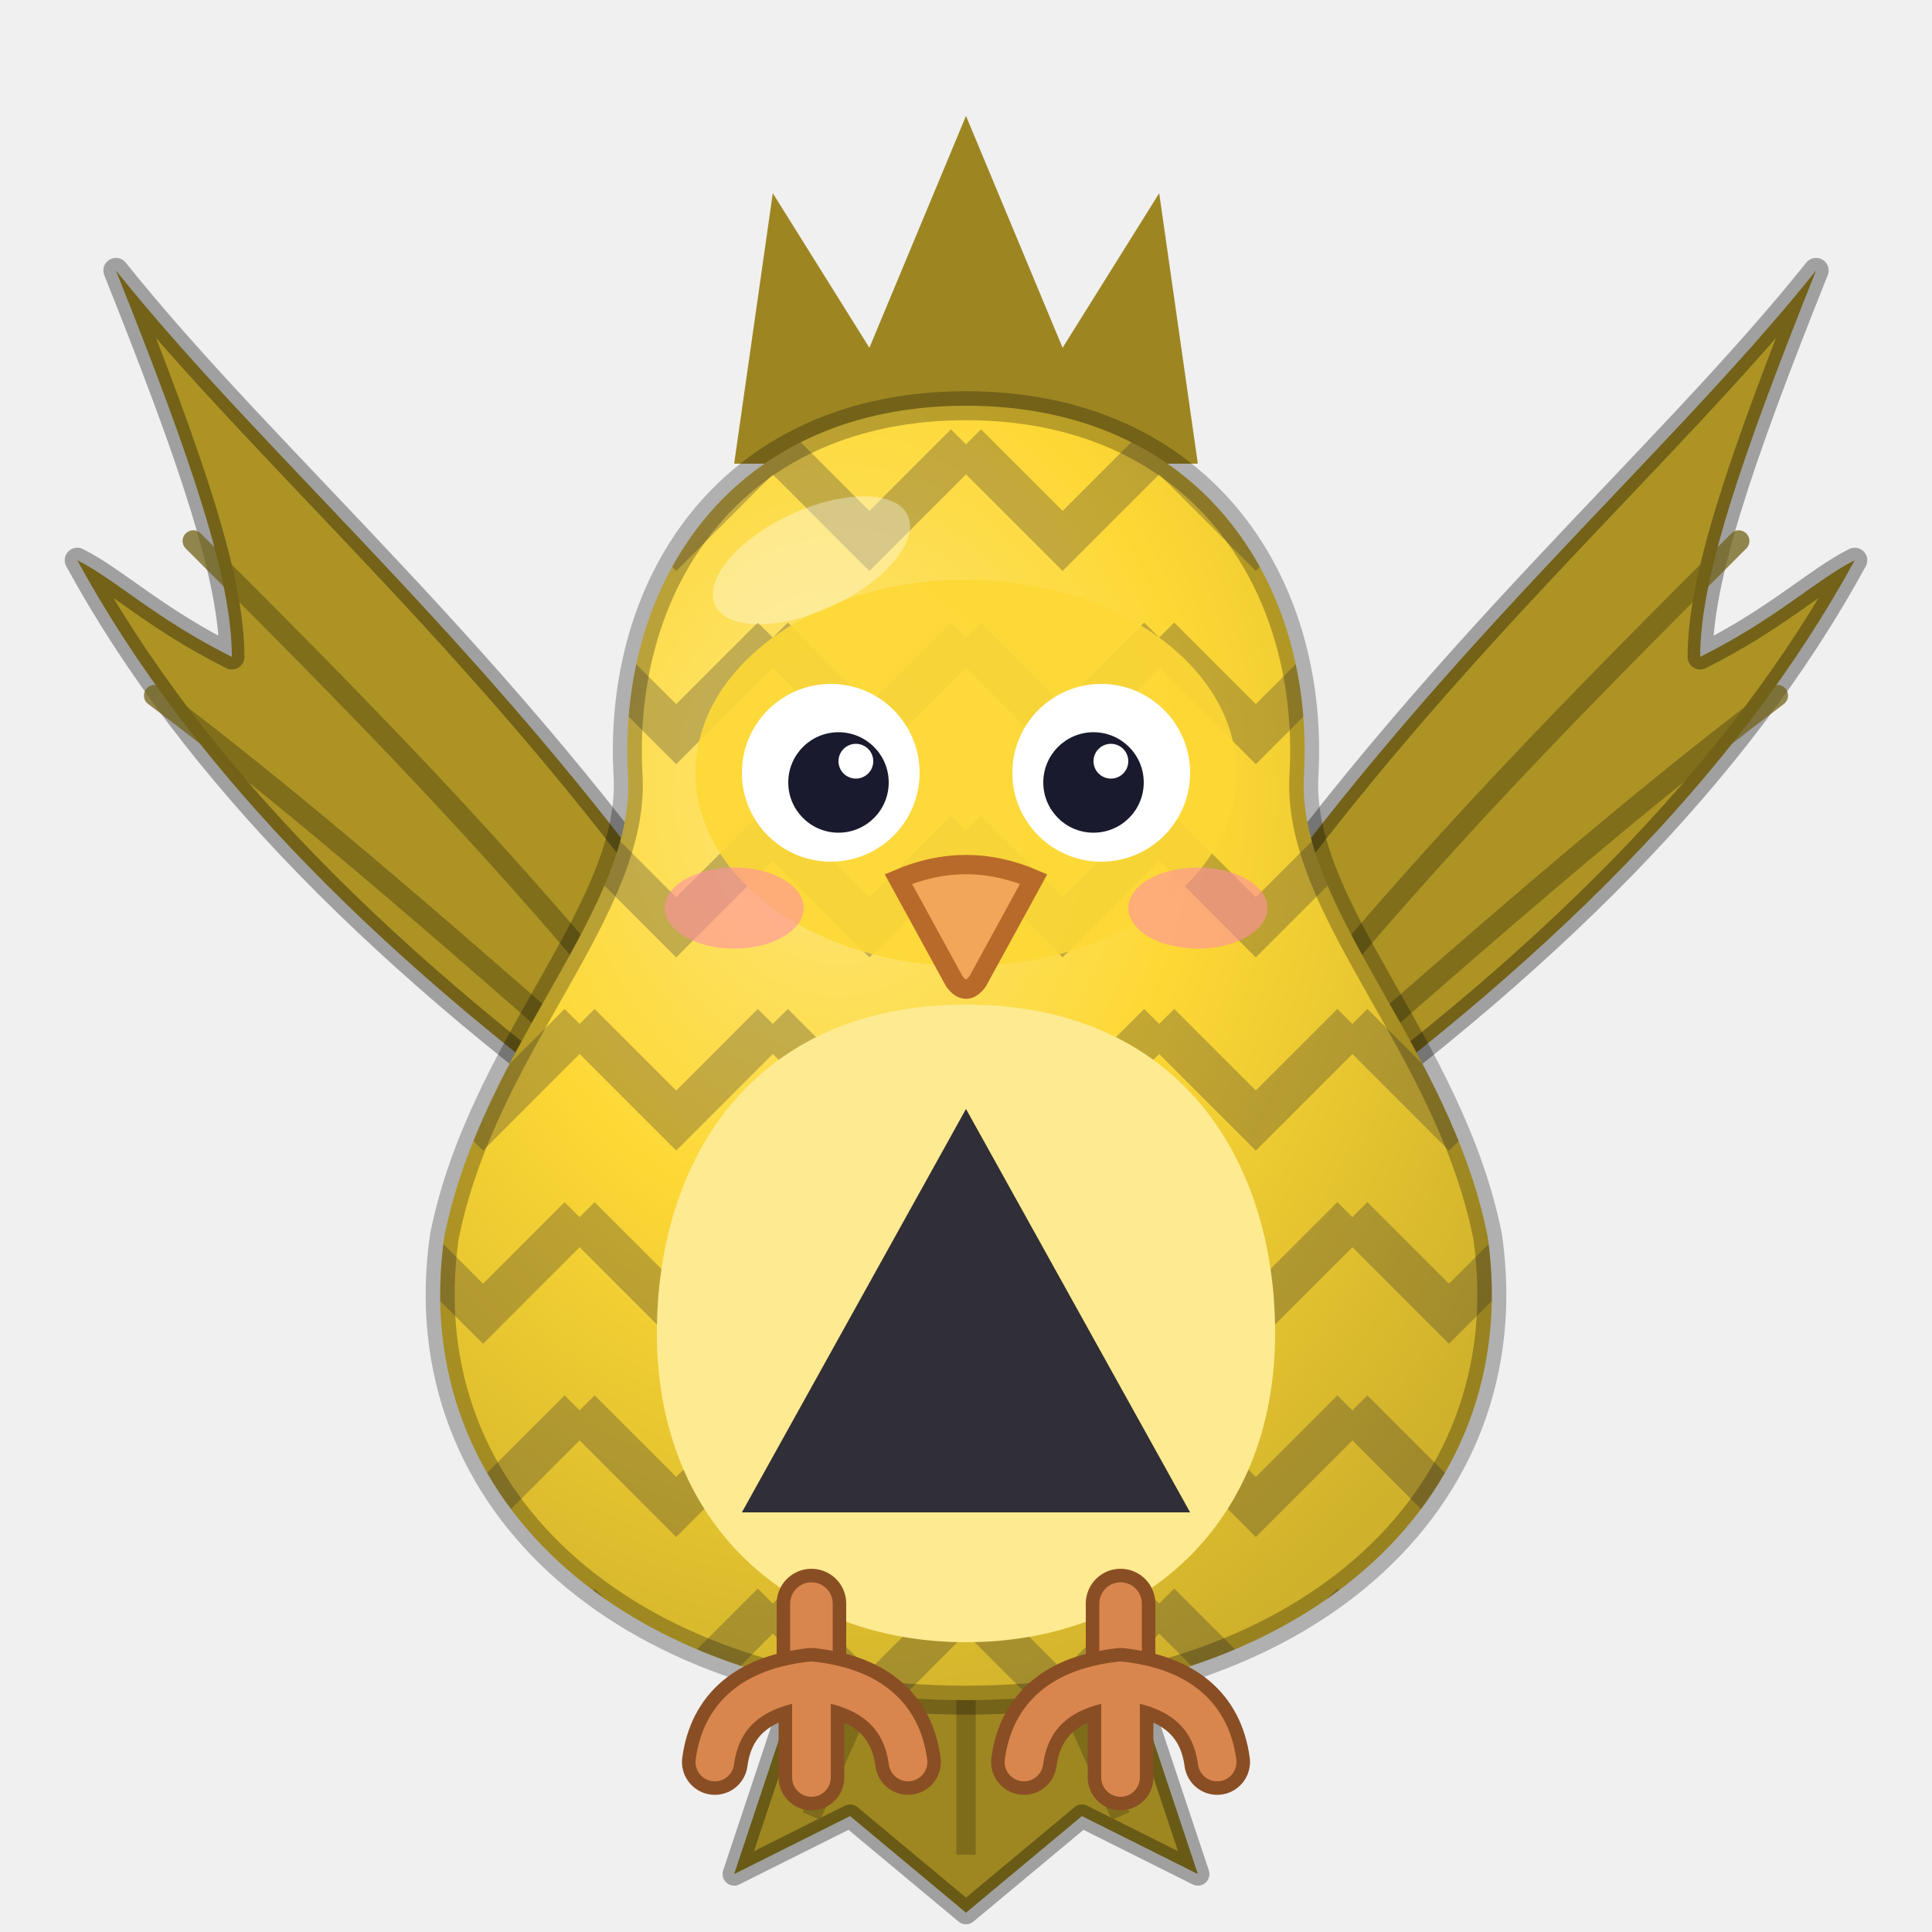
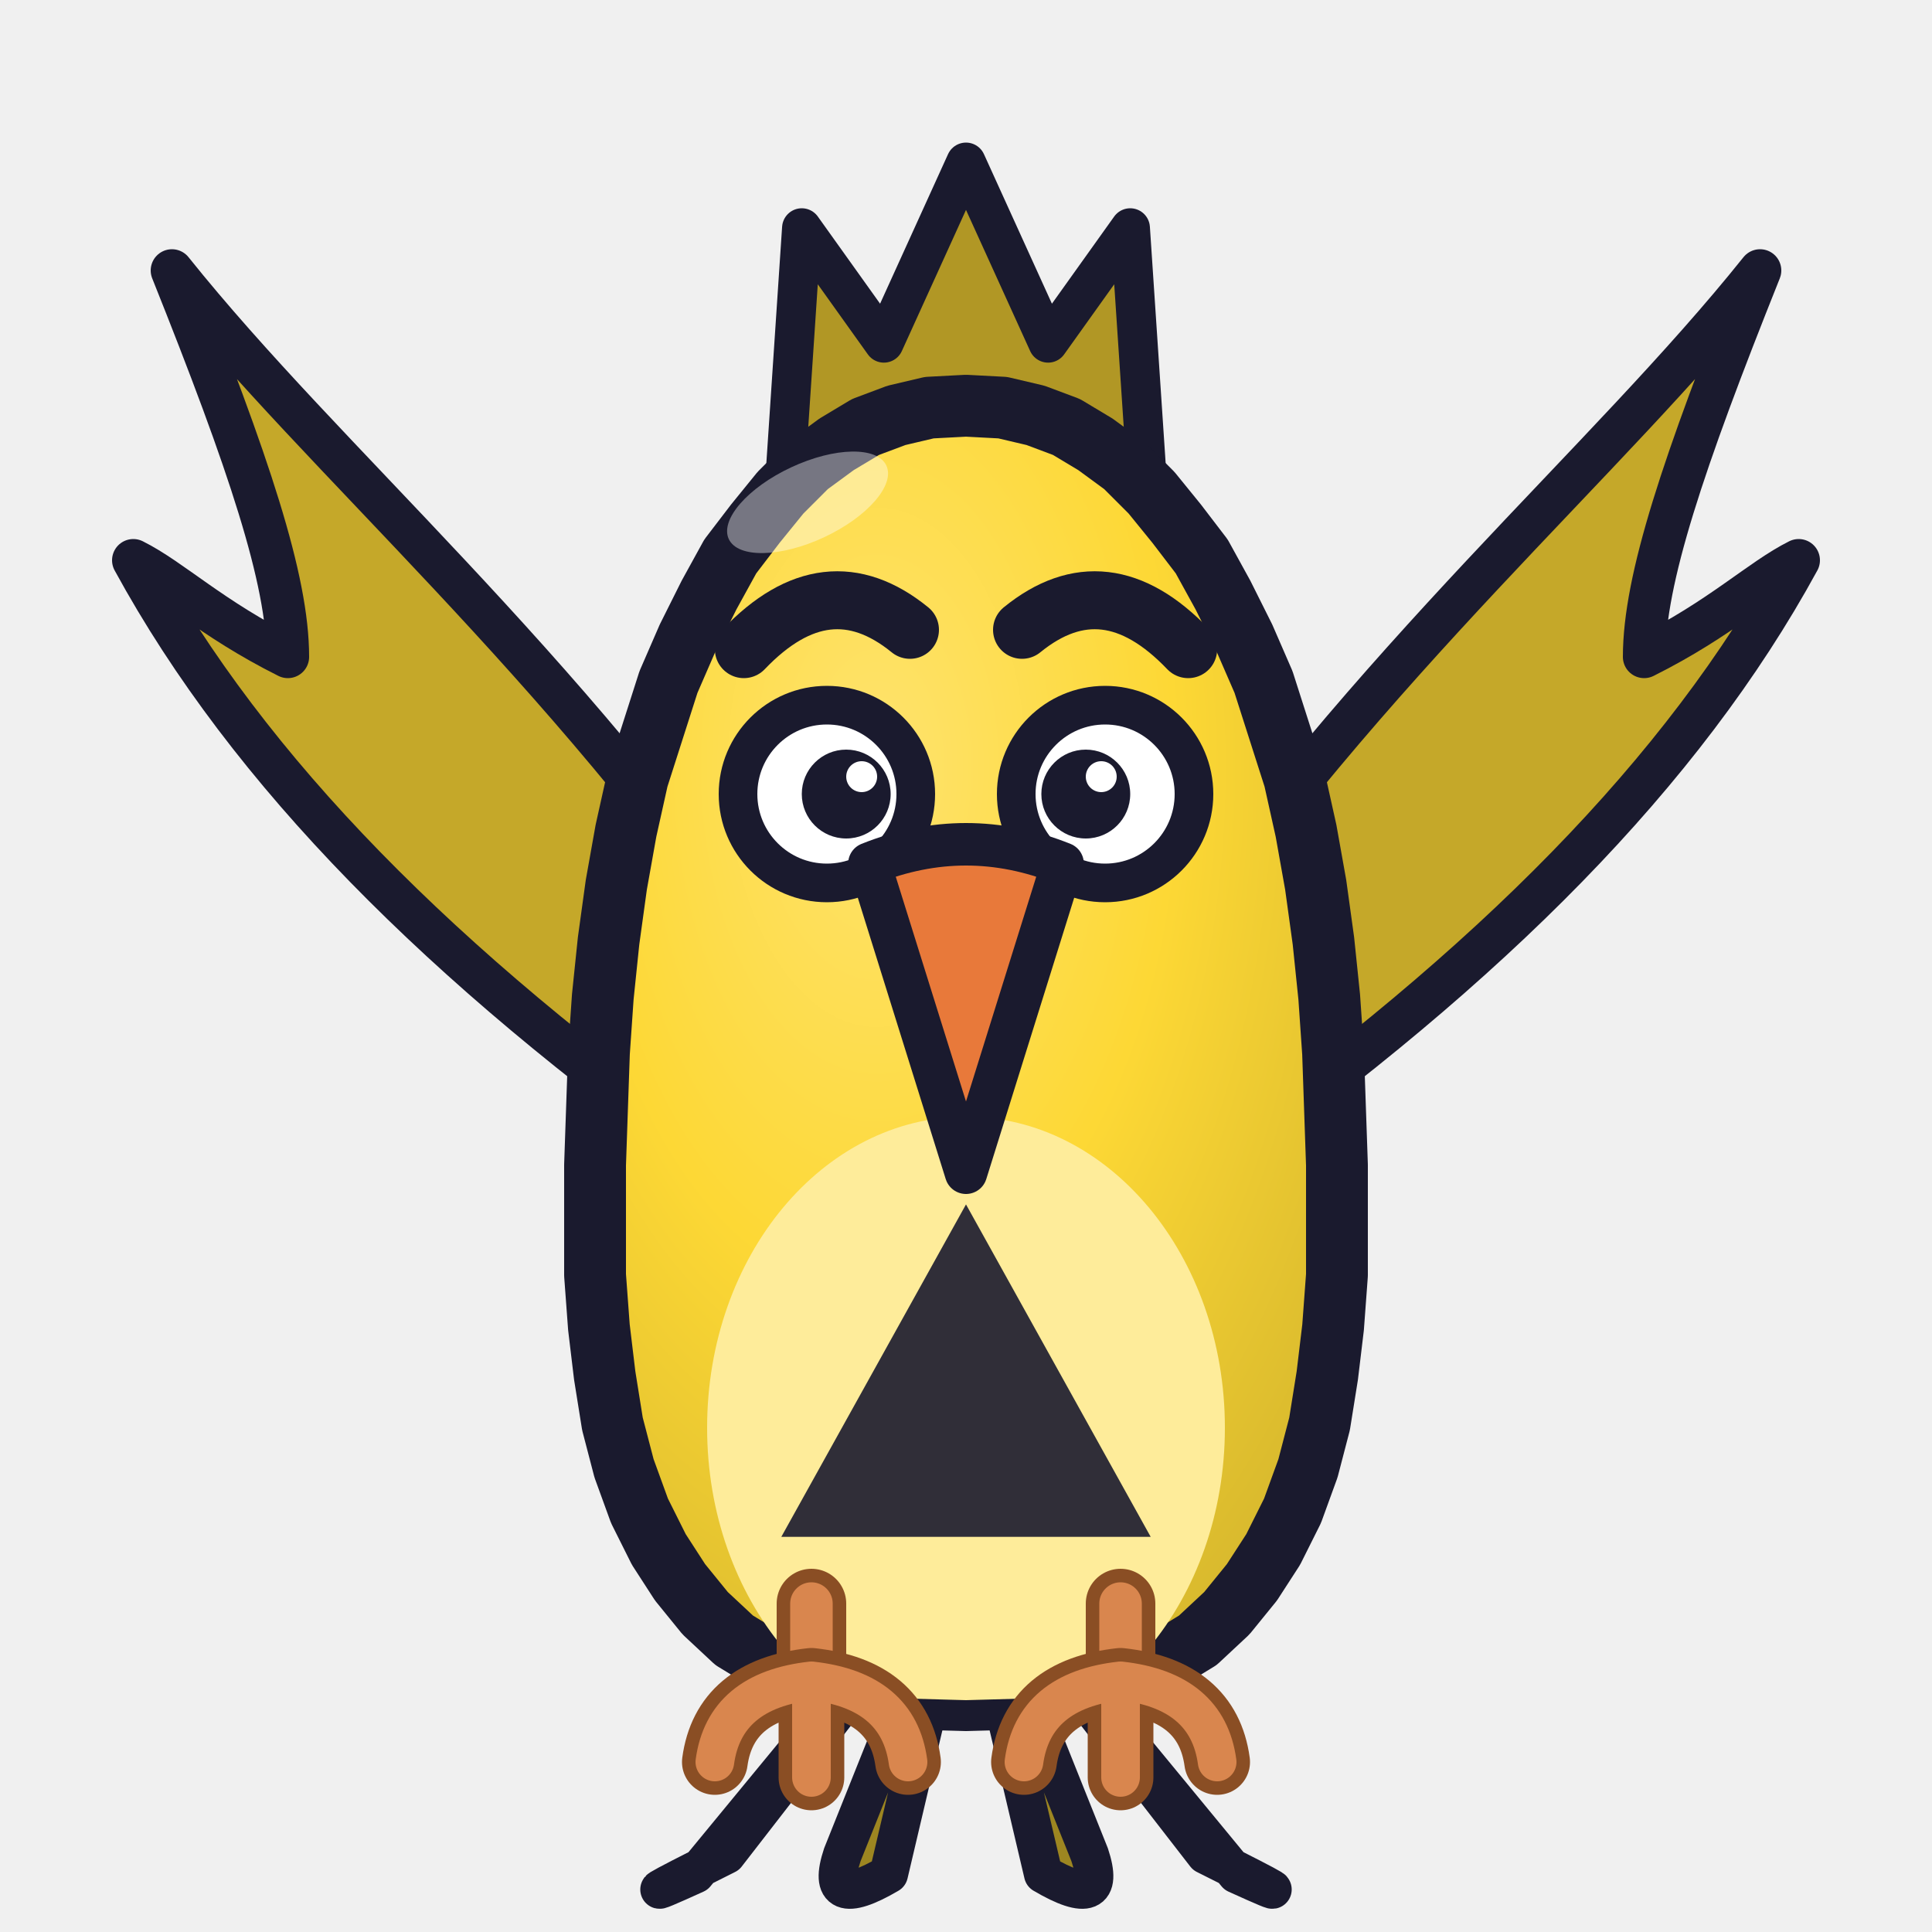
- <svg xmlns="http://www.w3.org/2000/svg" viewBox="0 0 100 100" data-color="yellow" data-expr="idle" data-frame="up" data-ver="4">
+ <svg xmlns="http://www.w3.org/2000/svg" viewBox="0 0 100 100" data-color="yellow" data-expr="idle" data-frame="up" data-ver="5" data-character="레모">
  <defs>
-     <radialGradient id="byellow" cx="38%" cy="30%" r="75%">
-       <stop offset="0" stop-color="#FEE67C" />
-       <stop offset=".45" stop-color="#FDD835" />
-       <stop offset="1" stop-color="#CFB12B" />
+     <radialGradient id="gyellow" cx="38%" cy="28%" r="80%">
+       <stop offset="0" stop-color="#FEE36E" />
+       <stop offset=".5" stop-color="#FDD835" />
+       <stop offset="1" stop-color="#D7B82D" />
    </radialGradient>
-     <pattern id="ptyellow" width="10" height="10" patternUnits="userSpaceOnUse">
-       <g opacity=".26">
-         <path d="M0 3 L5 8 L10 3" fill="none" stroke="#1A1A2E" stroke-width="2.2" />
-       </g>
-     </pattern>
-     <clipPath id="cbyellow">
-       <path d="M50 21 C62 21 68 30 67.5 40 C67 47 75 54 77 64 C79 78 67 88 50 88 C33 88 21 78 23 64 C25 54 33 47 32.5 40 C32 30 38 21 50 21Z" />
+     <clipPath id="cyellow">
+       <path d="M50 21 51.9 21.1 53.6 21.5 55.2 22.1 56.7 23 58.2 24.1 59.6 25.5 60.9 27.1 62.2 28.8 63.3 30.8 64.4 33 65.4 35.3 66.2 37.8 67 40.3 67.6 43 68.1 45.8 68.5 48.7 68.8 51.6 69 54.5 69.1 57.4 69.2 60.3 69.2 63.2 69.2 66 69 68.7 68.7 71.2 68.3 73.7 67.7 76 66.9 78.2 65.9 80.2 64.8 81.9 63.5 83.5 62 84.9 60.2 86 58.3 86.9 56.1 87.5 53.6 87.9 50 88 46.4 87.9 43.9 87.5 41.7 86.9 39.8 86 38 84.9 36.5 83.5 35.2 81.9 34.1 80.2 33.1 78.2 32.3 76 31.7 73.7 31.3 71.2 31 68.7 30.8 66 30.8 63.2 30.8 60.3 30.9 57.4 31 54.5 31.2 51.6 31.5 48.7 31.9 45.8 32.4 43 33 40.3 33.8 37.8 34.6 35.3 35.6 33 36.7 30.8 37.8 28.8 39.1 27.1 40.4 25.5 41.8 24.1 43.3 23 44.8 22.1 46.4 21.5 48.1 21.1Z" />
    </clipPath>
  </defs>
-   <path d="M43 82 L38 97 L44 94 L50 99 L56 94 L62 97 L57 82Z" fill="#9E8721" stroke="#0005" stroke-width="1.2" stroke-linejoin="round" />
-   <path d="M50 86 V96 M46 85 L42 94 M54 85 L58 94" fill="none" stroke="#726118" stroke-width="1" opacity=".7" />
-   <g class="crest" transform="translate(0 -8)">
-     <path d="M38 32 L40 18 L45 26 L50 14 L55 26 L60 18 L62 32z" fill="#9D8621" />
+   <path d="M50 80 L36 97 Q31.6 99 37.6 96Z" fill="#9D8621" stroke="#1A1A2E" stroke-width="2" stroke-linejoin="round" />
+   <path d="M50 80 L64 97 Q68.4 99 62.4 96Z" fill="#9D8621" stroke="#1A1A2E" stroke-width="2" stroke-linejoin="round" />
+   <path d="M50 80 L46 97 Q42.6 99 43.6 96Z" fill="#9D8621" stroke="#1A1A2E" stroke-width="2" stroke-linejoin="round" />
+   <path d="M50 80 L54 97 Q57.4 99 56.4 96Z" fill="#9D8621" stroke="#1A1A2E" stroke-width="2" stroke-linejoin="round" />
+   <g transform="translate(50 22) scale(.85)">
+     <path d="M-11 3 L-10 -12 L-5 -5 L0 -16 L5 -5 L10 -12 L11 3Z" fill="#B19725" stroke="#1A1A2E" stroke-width="2.4" stroke-linejoin="round" />
  </g>
+   <path d="M33.7 44.1 L25.7 45.9 L33.7 47.7Z" fill="#DABA2E" stroke="#1A1A2E" stroke-width="1.8" stroke-linejoin="round" />
+   <path d="M33.7 47.5 L25.7 49.3 L33.7 51.1Z" fill="#DABA2E" stroke="#1A1A2E" stroke-width="1.8" stroke-linejoin="round" />
+   <path d="M66.3 44.1 L74.3 45.9 L66.3 47.7Z" fill="#DABA2E" stroke="#1A1A2E" stroke-width="1.8" stroke-linejoin="round" />
+   <path d="M66.3 47.5 L74.3 49.3 L66.3 51.1Z" fill="#DABA2E" stroke="#1A1A2E" stroke-width="1.8" stroke-linejoin="round" />
  <g class="wing wing-l">
-     <path class="wing-shape" d="M37 50 C26 34 14 24 6 14 C10 24 12 30 12 34 C8 32 6 30 4 29 C10 40 20 50 34 60Z" fill="#AC9324" stroke="#0005" stroke-width="1.3" stroke-linejoin="round" />
-     <path d="M34 54 C26 44 18 36 10 28 M33 57 C25 50 16 42 8 36" fill="none" stroke="#726118" stroke-width="1.1" stroke-linecap="round" opacity=".75" />
+     <g transform="translate(2.9 0)">
+       <path d="M37 50 C26 34 14 24 6 14 C10 24 12 30 12 34 C8 32 6 30 4 29 C10 40 20 50 34 60Z" fill="#C5A829" stroke="#1A1A2E" stroke-width="2.2" stroke-linejoin="round" />
+     </g>
  </g>
  <g class="wing wing-r" transform="translate(100 0) scale(-1 1)">
-     <path class="wing-shape" d="M37 50 C26 34 14 24 6 14 C10 24 12 30 12 34 C8 32 6 30 4 29 C10 40 20 50 34 60Z" fill="#AC9324" stroke="#0005" stroke-width="1.3" stroke-linejoin="round" />
-     <path d="M34 54 C26 44 18 36 10 28 M33 57 C25 50 16 42 8 36" fill="none" stroke="#726118" stroke-width="1.1" stroke-linecap="round" opacity=".75" />
+     <g transform="translate(2.9 0)">
+       <path d="M37 50 C26 34 14 24 6 14 C10 24 12 30 12 34 C8 32 6 30 4 29 C10 40 20 50 34 60Z" fill="#C5A829" stroke="#1A1A2E" stroke-width="2.2" stroke-linejoin="round" />
+     </g>
  </g>
-   <path d="M50 21 C62 21 68 30 67.5 40 C67 47 75 54 77 64 C79 78 67 88 50 88 C33 88 21 78 23 64 C25 54 33 47 32.5 40 C32 30 38 21 50 21Z" fill="url(#byellow)" stroke="#0004" stroke-width="1.5" />
-   <rect x="18" y="18" width="64" height="72" fill="url(#ptyellow)" clip-path="url(#cbyellow)" />
-   <ellipse cx="50" cy="40" rx="14" ry="10" fill="#FDD835" opacity=".9" />
-   <path d="M50 52 C61 52 66 60 66 69 C66 79 59 85 50 85 C41 85 34 79 34 69 C34 60 39 52 50 52Z" fill="#FEEA90" />
-   <g transform="translate(50 69) scale(.58) translate(-50 -50)">
+   <path d="M50 21 51.9 21.1 53.6 21.5 55.2 22.1 56.7 23 58.2 24.1 59.6 25.5 60.9 27.1 62.2 28.8 63.3 30.8 64.4 33 65.4 35.3 66.2 37.8 67 40.3 67.6 43 68.1 45.8 68.5 48.7 68.8 51.6 69 54.5 69.1 57.4 69.2 60.3 69.2 63.2 69.2 66 69 68.7 68.7 71.2 68.3 73.7 67.7 76 66.9 78.2 65.9 80.2 64.8 81.9 63.5 83.5 62 84.9 60.2 86 58.3 86.9 56.1 87.5 53.6 87.9 50 88 46.4 87.9 43.9 87.5 41.7 86.9 39.8 86 38 84.9 36.5 83.5 35.2 81.9 34.1 80.2 33.1 78.2 32.3 76 31.7 73.7 31.3 71.2 31 68.7 30.8 66 30.8 63.2 30.8 60.3 30.9 57.4 31 54.5 31.2 51.6 31.5 48.7 31.9 45.8 32.4 43 33 40.3 33.8 37.8 34.6 35.3 35.6 33 36.7 30.8 37.8 28.8 39.1 27.1 40.4 25.5 41.8 24.1 43.3 23 44.8 22.1 46.4 21.5 48.1 21.1Z" fill="url(#gyellow)" stroke="#1A1A2E" stroke-width="3.2" stroke-linejoin="round" />
+   <g clip-path="url(#cyellow)">
+     <ellipse cx="50" cy="73.9" rx="13.4" ry="16.1" fill="#FEEC9A" />
+   </g>
+   <g transform="translate(50 71.9) scale(0.478) translate(-50 -50)">
    <polygon points="50,30 70,66 30,66" fill="#1A1A2E" fill-opacity=".9" />
  </g>
  <path d="M42 83 V87" stroke="#8A4E24" stroke-width="3.6" stroke-linecap="round" />
  <path d="M42 83 V87" stroke="#D9864E" stroke-width="2.2" stroke-linecap="round" />
  <g fill="none" stroke-linecap="round">
    <path d="M42 87 q-4.5 .5 -5 4.2 M42 87 q0 2.5 0 5 M42 87 q4.5 .5 5 4.2" stroke="#8A4E24" stroke-width="3.4" />
    <path d="M42 87 q-4.5 .5 -5 4.2 M42 87 q0 2.5 0 5 M42 87 q4.5 .5 5 4.2" stroke="#D9864E" stroke-width="2" />
  </g>
  <path d="M58 83 V87" stroke="#8A4E24" stroke-width="3.6" stroke-linecap="round" />
  <path d="M58 83 V87" stroke="#D9864E" stroke-width="2.2" stroke-linecap="round" />
  <g fill="none" stroke-linecap="round">
    <path d="M58 87 q-4.5 .5 -5 4.2 M58 87 q0 2.5 0 5 M58 87 q4.5 .5 5 4.2" stroke="#8A4E24" stroke-width="3.4" />
    <path d="M58 87 q-4.5 .5 -5 4.2 M58 87 q0 2.5 0 5 M58 87 q4.5 .5 5 4.2" stroke="#D9864E" stroke-width="2" />
  </g>
-   <circle cx="43" cy="40" r="4.6" fill="#fff" />
-   <circle cx="57" cy="40" r="4.6" fill="#fff" />
-   <circle cx="43.4" cy="40.5" r="2.6" fill="#1A1A2E" />
-   <circle cx="56.6" cy="40.5" r="2.6" fill="#1A1A2E" />
-   <circle cx="44.3" cy="39.4" r=".9" fill="#fff" />
-   <circle cx="57.5" cy="39.4" r=".9" fill="#fff" />
-   <path d="M46.5 45.5 Q50 44 53.5 45.5 L50.6 50.8 Q50 51.6 49.4 50.8Z" fill="#F2A65A" stroke="#B86A2A" stroke-width="1" />
-   <ellipse cx="38" cy="47" rx="3.6" ry="2.1" fill="#FF8FA3" opacity="0.6" />
-   <ellipse cx="62" cy="47" rx="3.6" ry="2.1" fill="#FF8FA3" opacity="0.6" />
-   <ellipse cx="42" cy="29" rx="5.5" ry="2.6" fill="#fff" opacity=".35" transform="rotate(-25 42 29)" />
+   <path d="M38.5 33.6 Q42.8 29.1 47.1 32.6" fill="none" stroke="#1A1A2E" stroke-width="3" stroke-linecap="round" />
+   <path d="M61.5 33.6 Q57.2 29.1 52.9 32.6" fill="none" stroke="#1A1A2E" stroke-width="3" stroke-linecap="round" />
+   <circle cx="42.8" cy="41.1" r="4.6" fill="#fff" stroke="#1A1A2E" stroke-width="2" />
+   <circle cx="43.8" cy="41.1" r="2.3" fill="#1A1A2E" />
+   <circle cx="44.6" cy="40.2" r="0.8" fill="#fff" />
+   <circle cx="57.2" cy="41.1" r="4.6" fill="#fff" stroke="#1A1A2E" stroke-width="2" />
+   <circle cx="56.2" cy="41.1" r="2.3" fill="#1A1A2E" />
+   <circle cx="57" cy="40.2" r="0.8" fill="#fff" />
+   <path d="M45 44.7 Q50 42.7 55 44.7 L50 60.7Z" fill="#E8793A" stroke="#1A1A2E" stroke-width="2.2" stroke-linejoin="round" />
+   <path d="M45 44.7 Q50 42.7 55 44.7 L50 60.7Z" fill="none" stroke="#fff" stroke-opacity=".0" />
+   <ellipse cx="41.8" cy="26" rx="4.5" ry="2" fill="#fff" opacity=".4" transform="rotate(-25 41.8 26)" />
</svg>
